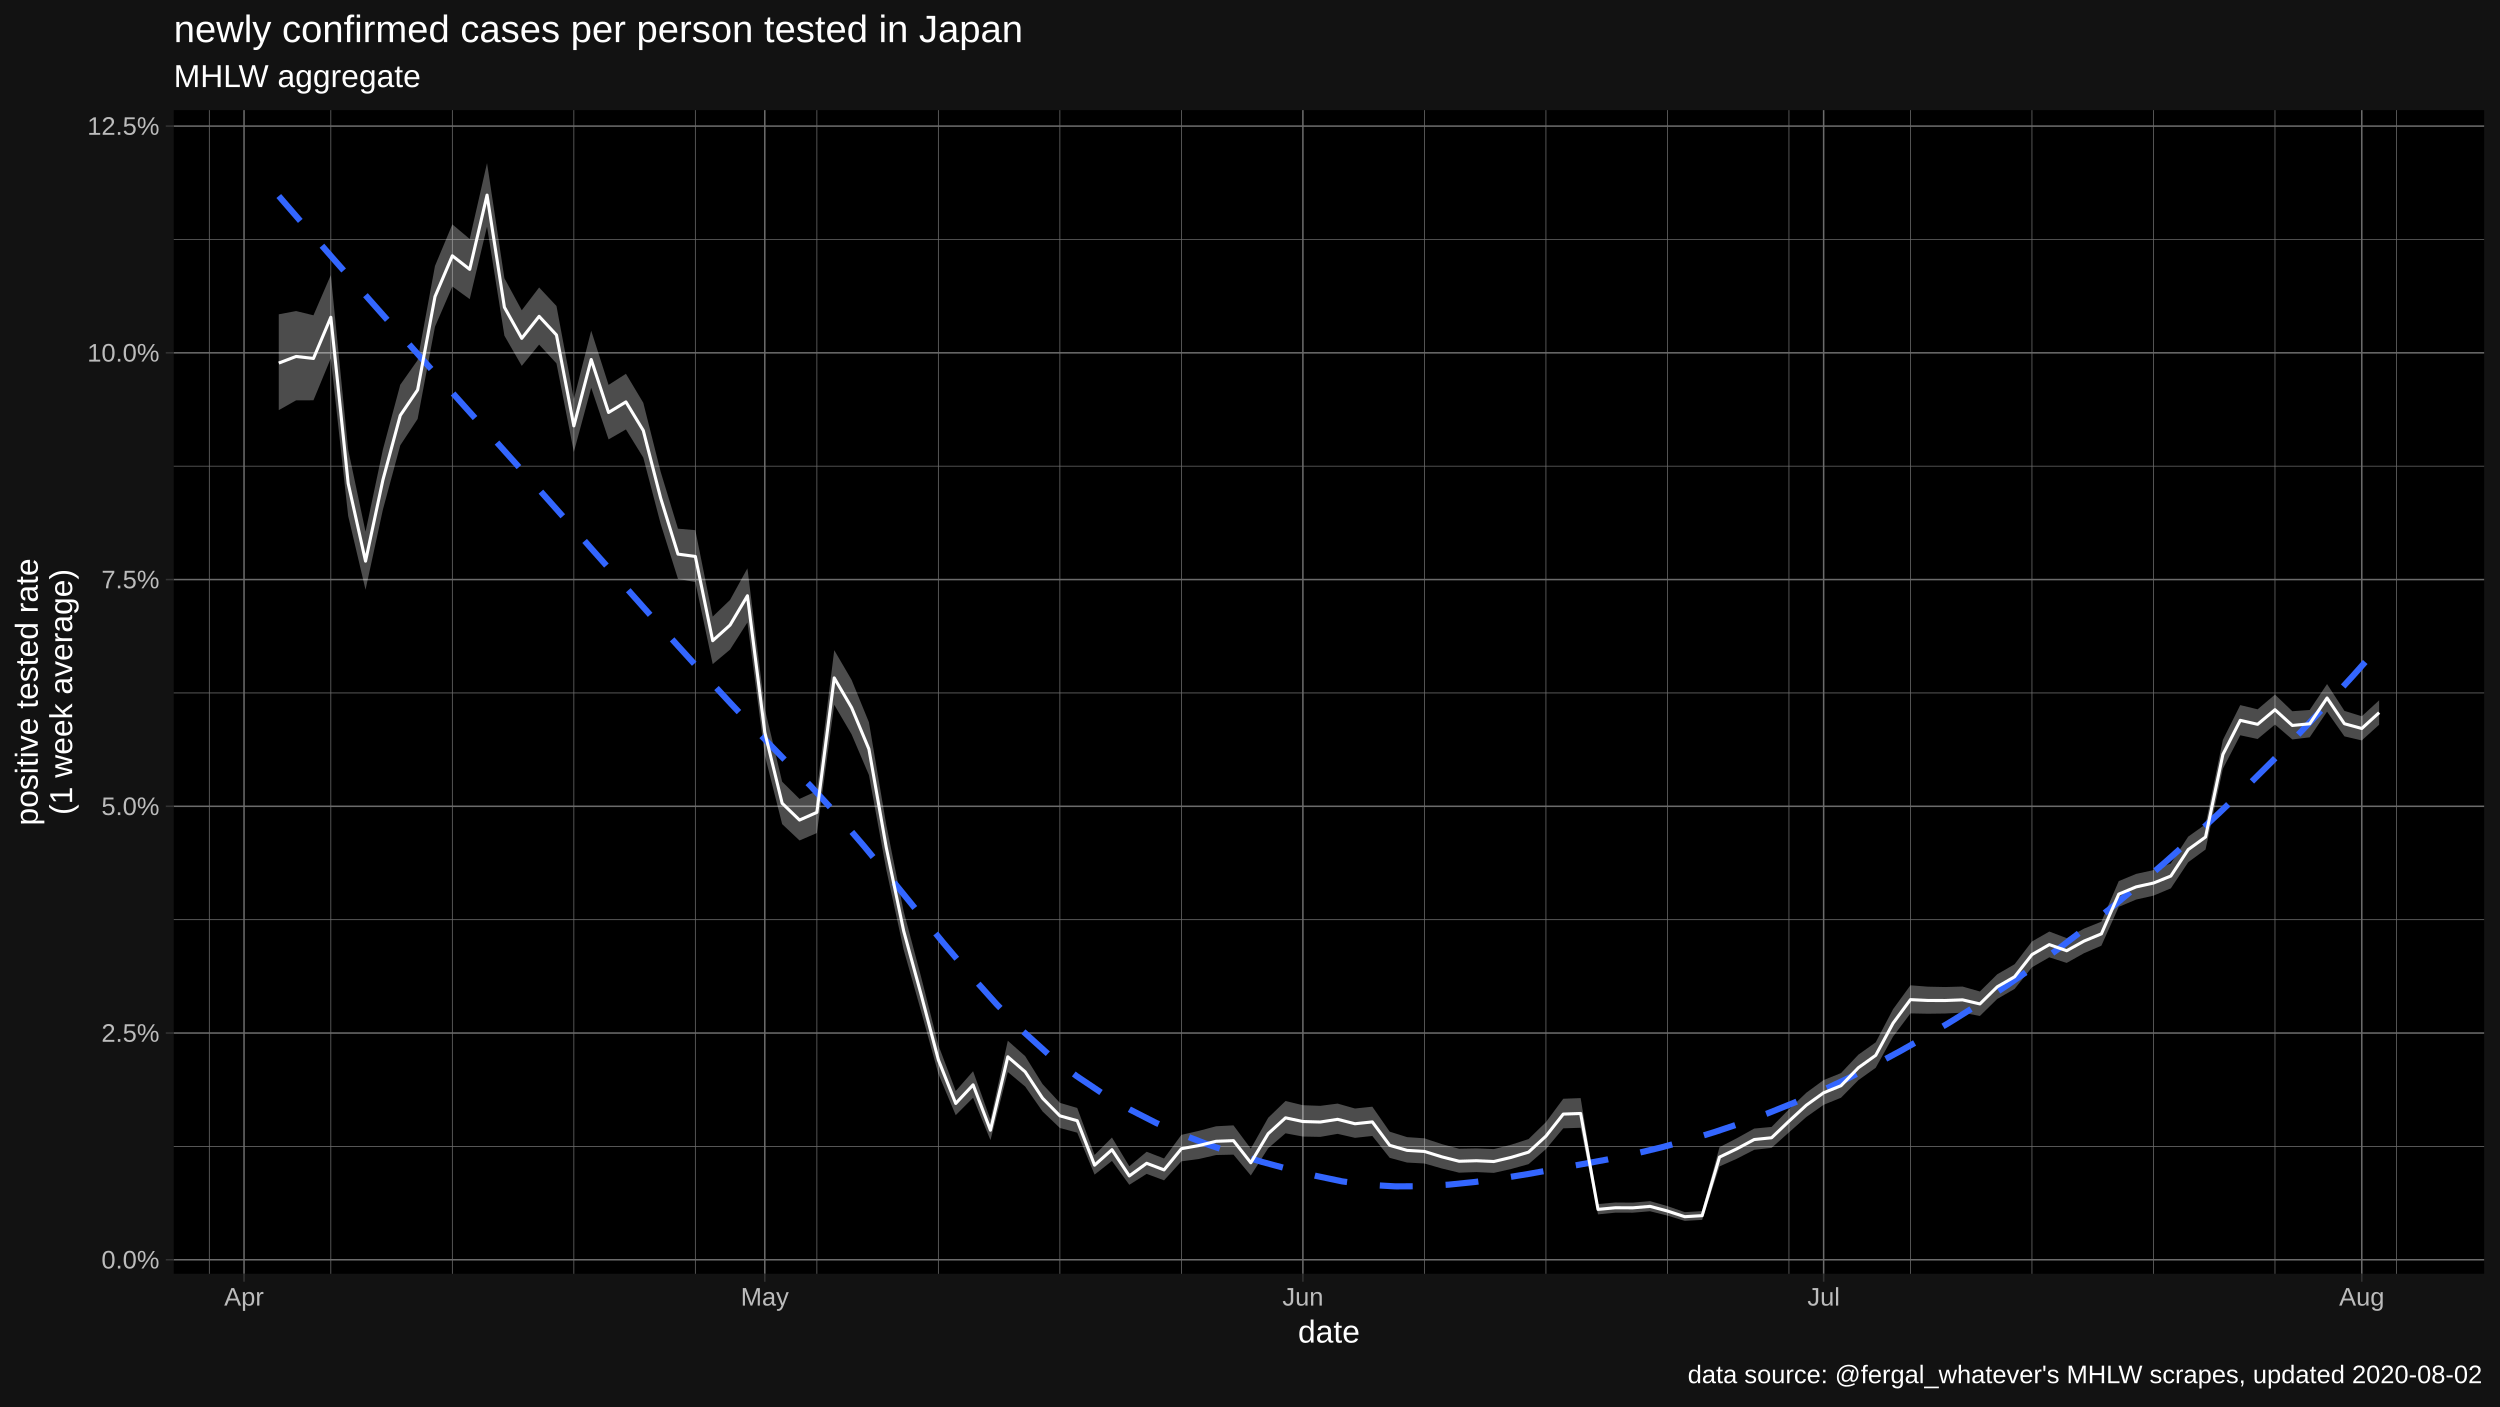
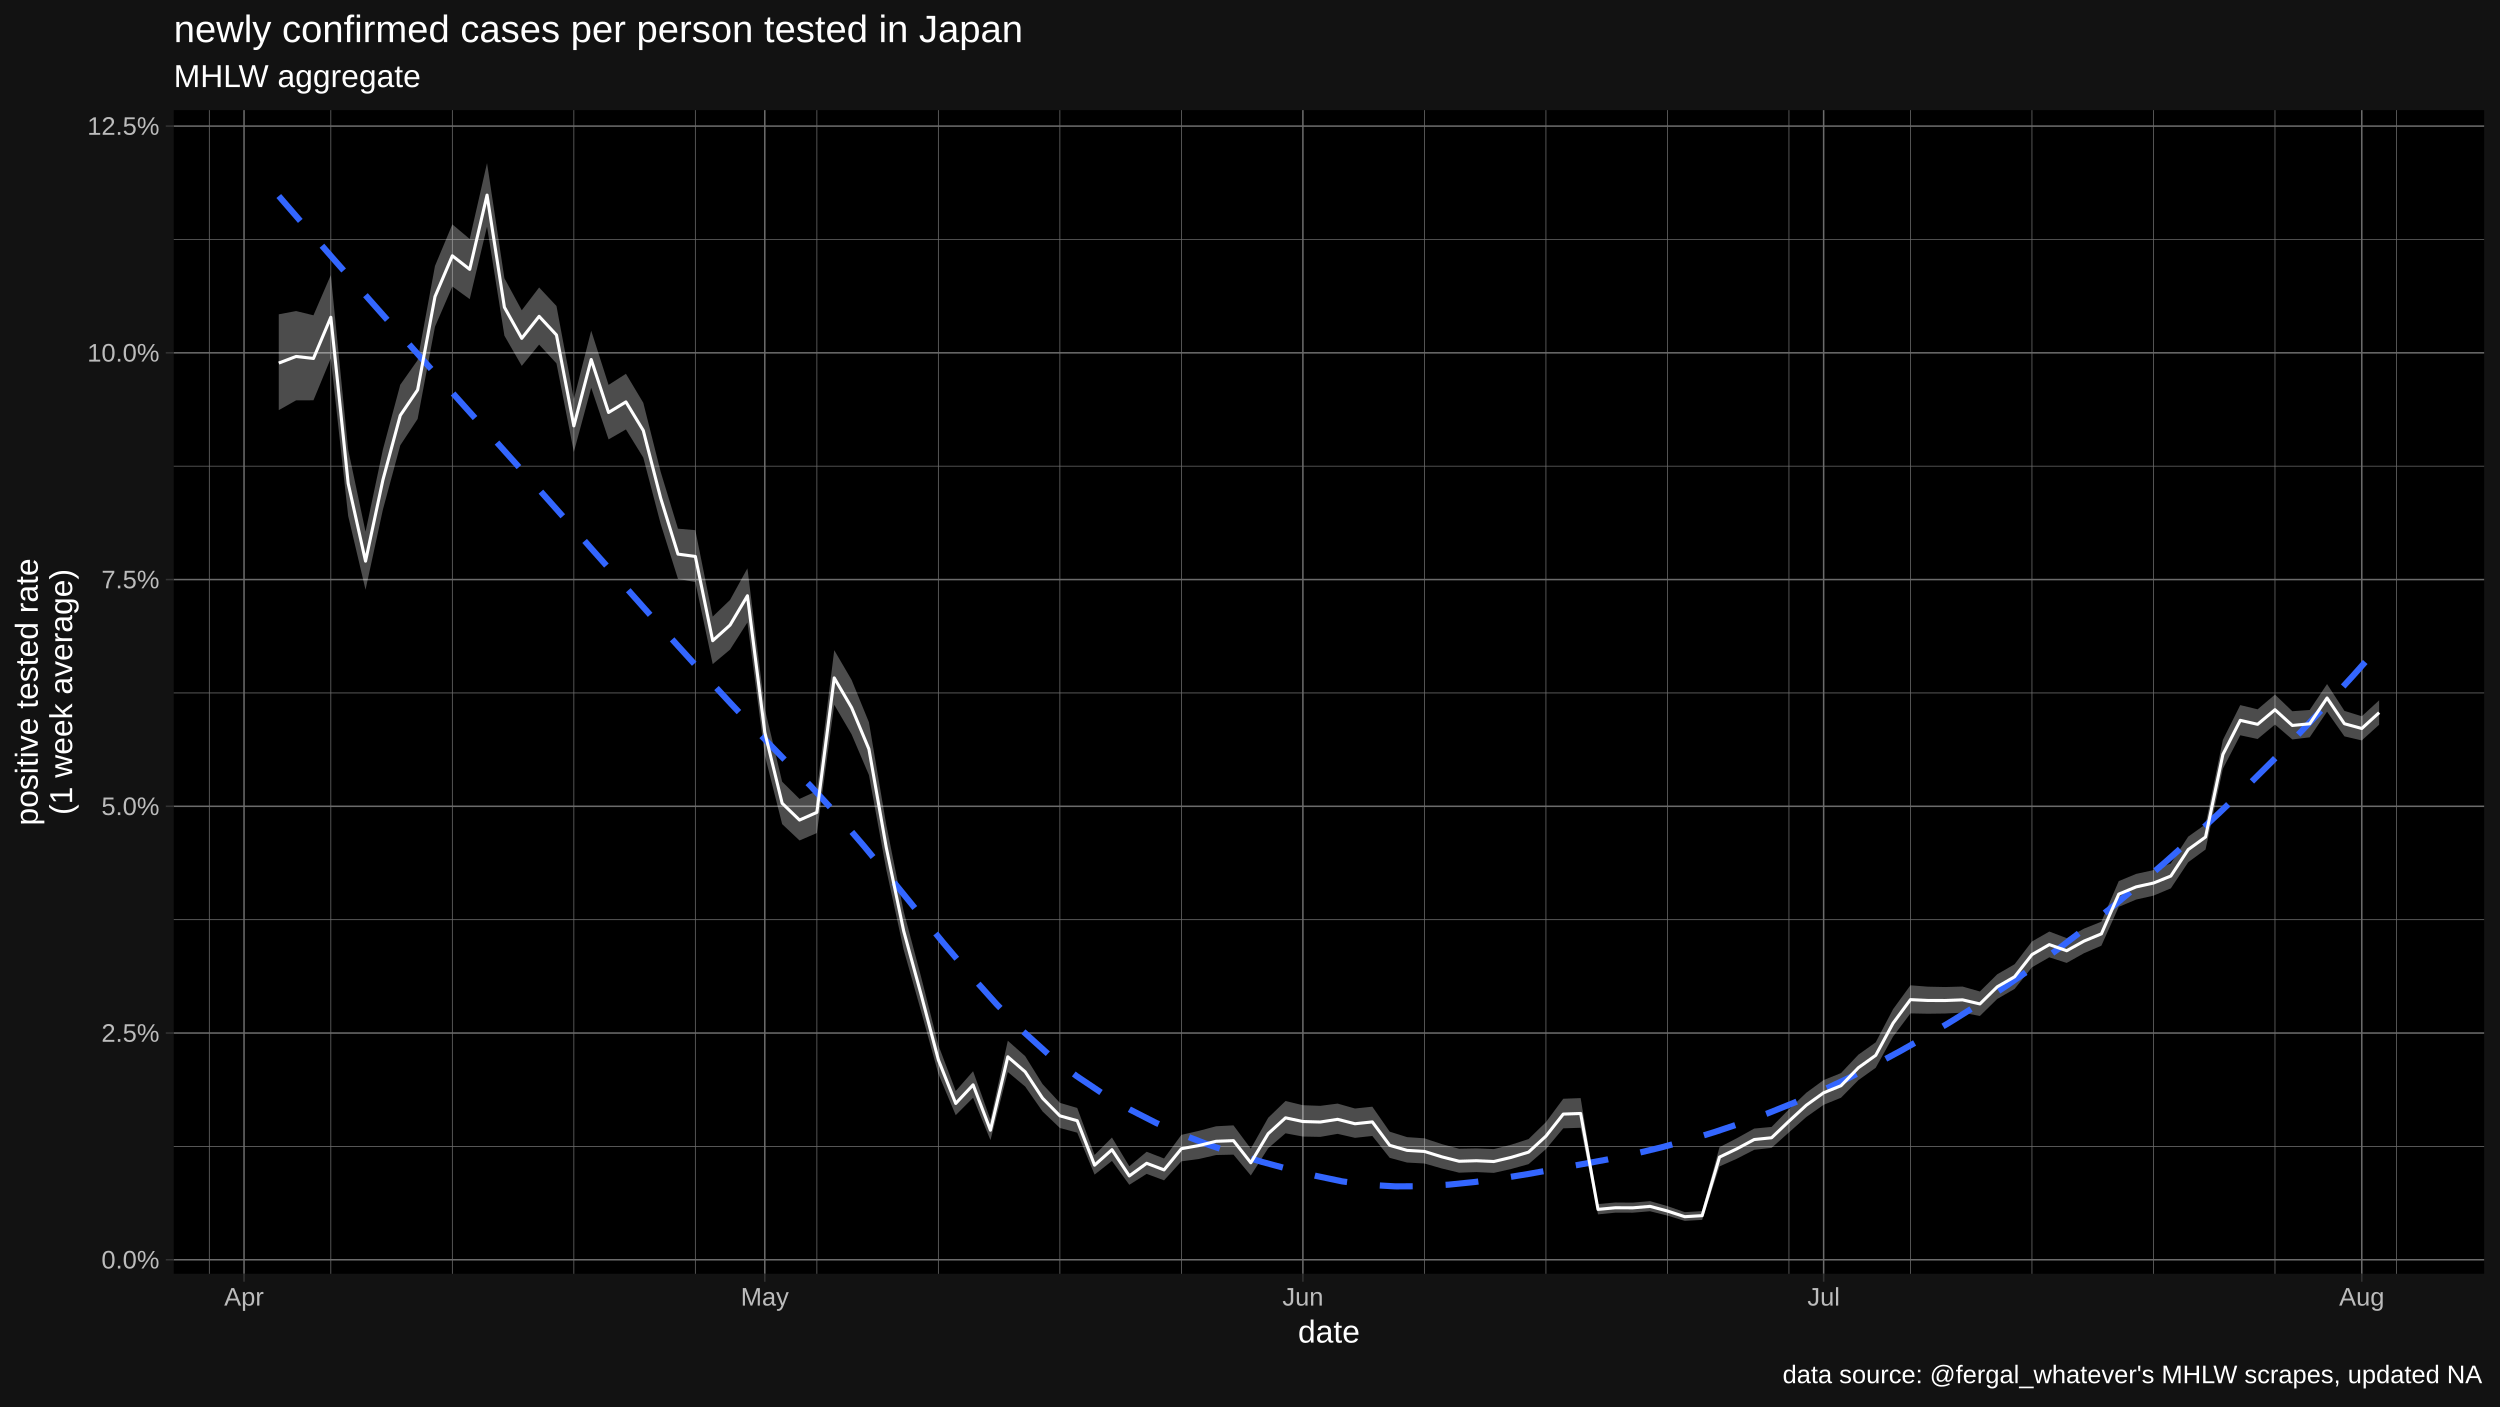
<svg xmlns="http://www.w3.org/2000/svg" viewBox="0 0 864.00 486.00">
  <defs>
    <style type="text/css">
    line, polyline, polygon, path, rect, circle {
      fill: none;
      stroke: #000000;
      stroke-linecap: round;
      stroke-linejoin: round;
      stroke-miterlimit: 10.00;
    }
  </style>
  </defs>
  <rect width="100%" height="100%" style="stroke: none; fill: #FFFFFF;" />
  <rect x="0.00" y="0.00" width="864.00" height="486.00" style="stroke-width: 1.07; stroke: #121212; fill: #121212;" />
  <defs>
    <clipPath id="cpNjAuMDR8ODU4LjUyfDQ0MC4yMnwzOC4wNw==">
      <rect x="60.04" y="38.07" width="798.48" height="402.15" />
    </clipPath>
  </defs>
  <rect x="60.04" y="38.07" width="798.48" height="402.15" style="stroke-width: 1.07; stroke: none; fill: #000000;" clip-path="url(#cpNjAuMDR8ODU4LjUyfDQ0MC4yMnwzOC4wNw==)" />
  <polyline points="60.04,396.19 858.52,396.19 " style="stroke-width: 0.27; stroke: #6B6B6B; stroke-linecap: butt;" clip-path="url(#cpNjAuMDR8ODU4LjUyfDQ0MC4yMnwzOC4wNw==)" />
  <polyline points="60.04,317.83 858.52,317.83 " style="stroke-width: 0.27; stroke: #6B6B6B; stroke-linecap: butt;" clip-path="url(#cpNjAuMDR8ODU4LjUyfDQ0MC4yMnwzOC4wNw==)" />
  <polyline points="60.04,239.47 858.52,239.47 " style="stroke-width: 0.27; stroke: #6B6B6B; stroke-linecap: butt;" clip-path="url(#cpNjAuMDR8ODU4LjUyfDQ0MC4yMnwzOC4wNw==)" />
  <polyline points="60.04,161.11 858.52,161.11 " style="stroke-width: 0.27; stroke: #6B6B6B; stroke-linecap: butt;" clip-path="url(#cpNjAuMDR8ODU4LjUyfDQ0MC4yMnwzOC4wNw==)" />
  <polyline points="60.04,82.75 858.52,82.75 " style="stroke-width: 0.27; stroke: #6B6B6B; stroke-linecap: butt;" clip-path="url(#cpNjAuMDR8ODU4LjUyfDQ0MC4yMnwzOC4wNw==)" />
  <polyline points="72.34,440.22 72.34,38.07 " style="stroke-width: 0.27; stroke: #6B6B6B; stroke-linecap: butt;" clip-path="url(#cpNjAuMDR8ODU4LjUyfDQ0MC4yMnwzOC4wNw==)" />
  <polyline points="114.33,440.22 114.33,38.07 " style="stroke-width: 0.27; stroke: #6B6B6B; stroke-linecap: butt;" clip-path="url(#cpNjAuMDR8ODU4LjUyfDQ0MC4yMnwzOC4wNw==)" />
  <polyline points="156.33,440.22 156.33,38.07 " style="stroke-width: 0.27; stroke: #6B6B6B; stroke-linecap: butt;" clip-path="url(#cpNjAuMDR8ODU4LjUyfDQ0MC4yMnwzOC4wNw==)" />
  <polyline points="198.32,440.22 198.32,38.07 " style="stroke-width: 0.27; stroke: #6B6B6B; stroke-linecap: butt;" clip-path="url(#cpNjAuMDR8ODU4LjUyfDQ0MC4yMnwzOC4wNw==)" />
  <polyline points="240.31,440.22 240.31,38.07 " style="stroke-width: 0.27; stroke: #6B6B6B; stroke-linecap: butt;" clip-path="url(#cpNjAuMDR8ODU4LjUyfDQ0MC4yMnwzOC4wNw==)" />
  <polyline points="282.31,440.22 282.31,38.07 " style="stroke-width: 0.27; stroke: #6B6B6B; stroke-linecap: butt;" clip-path="url(#cpNjAuMDR8ODU4LjUyfDQ0MC4yMnwzOC4wNw==)" />
  <polyline points="324.30,440.22 324.30,38.07 " style="stroke-width: 0.27; stroke: #6B6B6B; stroke-linecap: butt;" clip-path="url(#cpNjAuMDR8ODU4LjUyfDQ0MC4yMnwzOC4wNw==)" />
  <polyline points="366.29,440.22 366.29,38.07 " style="stroke-width: 0.27; stroke: #6B6B6B; stroke-linecap: butt;" clip-path="url(#cpNjAuMDR8ODU4LjUyfDQ0MC4yMnwzOC4wNw==)" />
  <polyline points="408.29,440.22 408.29,38.07 " style="stroke-width: 0.27; stroke: #6B6B6B; stroke-linecap: butt;" clip-path="url(#cpNjAuMDR8ODU4LjUyfDQ0MC4yMnwzOC4wNw==)" />
  <polyline points="492.28,440.22 492.28,38.07 " style="stroke-width: 0.27; stroke: #6B6B6B; stroke-linecap: butt;" clip-path="url(#cpNjAuMDR8ODU4LjUyfDQ0MC4yMnwzOC4wNw==)" />
  <polyline points="534.27,440.22 534.27,38.07 " style="stroke-width: 0.27; stroke: #6B6B6B; stroke-linecap: butt;" clip-path="url(#cpNjAuMDR8ODU4LjUyfDQ0MC4yMnwzOC4wNw==)" />
  <polyline points="576.26,440.22 576.26,38.07 " style="stroke-width: 0.27; stroke: #6B6B6B; stroke-linecap: butt;" clip-path="url(#cpNjAuMDR8ODU4LjUyfDQ0MC4yMnwzOC4wNw==)" />
  <polyline points="618.26,440.22 618.26,38.07 " style="stroke-width: 0.27; stroke: #6B6B6B; stroke-linecap: butt;" clip-path="url(#cpNjAuMDR8ODU4LjUyfDQ0MC4yMnwzOC4wNw==)" />
  <polyline points="660.25,440.22 660.25,38.07 " style="stroke-width: 0.27; stroke: #6B6B6B; stroke-linecap: butt;" clip-path="url(#cpNjAuMDR8ODU4LjUyfDQ0MC4yMnwzOC4wNw==)" />
  <polyline points="702.24,440.22 702.24,38.07 " style="stroke-width: 0.27; stroke: #6B6B6B; stroke-linecap: butt;" clip-path="url(#cpNjAuMDR8ODU4LjUyfDQ0MC4yMnwzOC4wNw==)" />
  <polyline points="744.24,440.22 744.24,38.07 " style="stroke-width: 0.27; stroke: #6B6B6B; stroke-linecap: butt;" clip-path="url(#cpNjAuMDR8ODU4LjUyfDQ0MC4yMnwzOC4wNw==)" />
  <polyline points="786.23,440.22 786.23,38.07 " style="stroke-width: 0.27; stroke: #6B6B6B; stroke-linecap: butt;" clip-path="url(#cpNjAuMDR8ODU4LjUyfDQ0MC4yMnwzOC4wNw==)" />
  <polyline points="828.23,440.22 828.23,38.07 " style="stroke-width: 0.27; stroke: #6B6B6B; stroke-linecap: butt;" clip-path="url(#cpNjAuMDR8ODU4LjUyfDQ0MC4yMnwzOC4wNw==)" />
  <polyline points="60.04,435.37 858.52,435.37 " style="stroke-width: 0.53; stroke: #6B6B6B; stroke-linecap: butt;" clip-path="url(#cpNjAuMDR8ODU4LjUyfDQ0MC4yMnwzOC4wNw==)" />
  <polyline points="60.04,357.01 858.52,357.01 " style="stroke-width: 0.53; stroke: #6B6B6B; stroke-linecap: butt;" clip-path="url(#cpNjAuMDR8ODU4LjUyfDQ0MC4yMnwzOC4wNw==)" />
  <polyline points="60.04,278.65 858.52,278.65 " style="stroke-width: 0.53; stroke: #6B6B6B; stroke-linecap: butt;" clip-path="url(#cpNjAuMDR8ODU4LjUyfDQ0MC4yMnwzOC4wNw==)" />
  <polyline points="60.04,200.29 858.52,200.29 " style="stroke-width: 0.53; stroke: #6B6B6B; stroke-linecap: butt;" clip-path="url(#cpNjAuMDR8ODU4LjUyfDQ0MC4yMnwzOC4wNw==)" />
  <polyline points="60.04,121.93 858.52,121.93 " style="stroke-width: 0.53; stroke: #6B6B6B; stroke-linecap: butt;" clip-path="url(#cpNjAuMDR8ODU4LjUyfDQ0MC4yMnwzOC4wNw==)" />
  <polyline points="60.04,43.57 858.52,43.57 " style="stroke-width: 0.53; stroke: #6B6B6B; stroke-linecap: butt;" clip-path="url(#cpNjAuMDR8ODU4LjUyfDQ0MC4yMnwzOC4wNw==)" />
  <polyline points="84.34,440.22 84.34,38.07 " style="stroke-width: 0.53; stroke: #6B6B6B; stroke-linecap: butt;" clip-path="url(#cpNjAuMDR8ODU4LjUyfDQ0MC4yMnwzOC4wNw==)" />
  <polyline points="264.31,440.22 264.31,38.07 " style="stroke-width: 0.53; stroke: #6B6B6B; stroke-linecap: butt;" clip-path="url(#cpNjAuMDR8ODU4LjUyfDQ0MC4yMnwzOC4wNw==)" />
  <polyline points="450.28,440.22 450.28,38.07 " style="stroke-width: 0.53; stroke: #6B6B6B; stroke-linecap: butt;" clip-path="url(#cpNjAuMDR8ODU4LjUyfDQ0MC4yMnwzOC4wNw==)" />
  <polyline points="630.25,440.22 630.25,38.07 " style="stroke-width: 0.53; stroke: #6B6B6B; stroke-linecap: butt;" clip-path="url(#cpNjAuMDR8ODU4LjUyfDQ0MC4yMnwzOC4wNw==)" />
  <polyline points="816.23,440.22 816.23,38.07 " style="stroke-width: 0.53; stroke: #6B6B6B; stroke-linecap: butt;" clip-path="url(#cpNjAuMDR8ODU4LjUyfDQ0MC4yMnwzOC4wNw==)" />
  <polygon points="96.34,108.62 102.33,107.50 108.33,108.97 114.33,95.06 120.33,155.43 126.33,183.76 132.33,155.34 138.33,132.97 144.33,124.47 150.33,91.90 156.33,77.55 162.33,82.59 168.32,56.35 174.32,96.16 180.32,107.23 186.32,99.35 192.32,105.76 198.32,137.94 204.32,114.28 210.32,133.02 216.32,129.18 222.32,139.20 228.32,163.04 234.31,182.71 240.31,183.23 246.31,213.10 252.31,207.33 258.31,196.41 264.31,244.94 270.31,270.16 276.31,276.10 282.31,273.35 288.31,224.70 294.31,234.97 300.30,249.60 306.30,285.08 312.30,314.93 318.30,337.50 324.30,361.19 330.30,377.05 336.30,370.21 342.30,386.94 348.30,359.68 354.30,365.00 360.30,374.65 366.29,381.14 372.29,382.91 378.29,399.15 384.29,393.13 390.29,403.06 396.29,398.05 402.29,400.37 408.29,392.21 414.29,390.83 420.29,389.24 426.29,388.92 432.28,396.97 438.28,386.30 444.28,380.51 450.28,381.96 456.28,382.18 462.28,381.40 468.28,383.10 474.28,382.47 480.28,391.10 486.28,392.99 492.28,393.40 498.27,395.40 504.27,397.00 510.27,396.88 516.27,397.13 522.27,395.61 528.27,393.66 534.27,387.81 540.27,379.73 546.27,379.50 552.27,416.12 558.27,415.58 564.26,415.63 570.26,415.11 576.26,416.83 582.26,418.92 588.26,418.56 594.26,396.46 600.26,393.37 606.26,390.03 612.26,389.47 618.26,383.39 624.26,377.65 630.25,373.26 636.25,370.85 642.25,364.50 648.25,360.22 654.25,348.76 660.25,340.52 666.25,340.99 672.25,341.12 678.25,340.95 684.25,342.66 690.25,336.71 696.24,333.24 702.24,325.38 708.24,321.94 714.24,324.22 720.24,320.93 726.24,318.53 732.24,304.51 738.24,302.02 744.24,300.71 750.24,298.40 756.24,289.14 762.24,284.86 768.23,255.70 774.23,243.68 780.23,245.14 786.23,240.05 792.23,245.80 798.23,245.37 804.23,236.41 810.23,245.67 816.23,247.55 822.23,242.03 822.23,250.46 816.23,255.89 810.23,254.49 804.23,245.94 798.23,254.82 792.23,255.55 786.23,250.41 780.23,255.40 774.23,254.11 768.23,265.67 762.24,293.59 756.24,297.99 750.24,307.02 744.24,309.54 738.24,310.89 732.24,313.40 726.24,326.83 720.24,329.43 714.24,332.79 708.24,330.85 702.24,334.31 696.24,341.77 690.25,345.23 684.25,351.12 678.25,349.98 672.25,350.27 666.25,350.35 660.25,350.23 654.25,358.24 648.25,369.02 642.25,373.30 636.25,379.38 630.25,381.82 624.26,386.04 618.26,391.35 612.26,396.71 606.26,397.37 600.26,400.45 594.26,403.12 588.26,421.59 582.26,421.94 576.26,420.11 570.26,418.61 564.26,419.11 558.27,419.10 552.27,419.68 546.27,389.76 540.27,389.95 534.27,397.13 528.27,402.33 522.27,404.00 516.27,405.35 510.27,405.07 504.27,405.28 498.27,403.82 492.28,402.10 486.28,401.78 480.28,400.15 474.28,392.59 468.28,393.24 462.28,391.86 456.28,392.91 450.28,392.79 444.28,391.67 438.28,396.83 432.28,406.25 426.29,399.04 420.29,399.18 414.29,400.56 408.29,401.36 402.29,407.93 396.29,405.69 390.29,409.47 384.29,401.22 378.29,405.95 372.29,391.45 366.29,389.83 360.30,384.11 354.30,375.51 348.30,370.48 342.30,394.03 336.30,379.37 330.30,385.41 324.30,371.12 318.30,349.37 312.30,328.19 306.30,300.53 300.30,267.85 294.31,253.80 288.31,243.56 282.31,287.90 276.31,290.47 270.31,284.81 264.31,260.98 258.31,215.11 252.31,224.50 246.31,229.52 240.31,201.16 234.31,200.08 228.32,181.05 222.32,158.15 216.32,148.41 210.32,151.86 204.32,134.01 198.32,156.22 192.32,125.60 186.32,119.09 180.32,126.45 174.32,116.01 168.32,78.30 162.33,103.39 156.33,99.02 150.33,112.91 144.33,144.79 138.33,153.92 132.33,176.13 126.33,203.82 120.33,178.33 114.33,123.82 108.33,138.34 102.33,138.36 96.34,141.75 " style="stroke-width: 1.07; stroke: none; fill: #FFFFFF; fill-opacity: 0.30;" clip-path="url(#cpNjAuMDR8ODU4LjUyfDQ0MC4yMnwzOC4wNw==)" />
  <polyline points="96.34,67.74 105.52,78.36 114.71,88.88 123.90,99.32 133.09,109.69 142.28,120.01 151.47,130.29 160.65,140.55 169.84,150.80 179.03,161.07 188.22,171.36 197.41,181.71 206.60,192.10 215.79,202.48 224.97,212.81 234.16,223.05 243.35,233.16 252.54,243.10 261.73,252.83 270.92,262.30 280.11,271.59 289.29,281.58 298.48,292.27 307.67,303.38 316.86,314.68 326.05,325.89 335.24,336.77 344.42,347.05 353.61,356.47 362.80,364.78 371.99,371.84 381.18,378.01 390.37,383.39 399.56,388.09 408.74,392.17 417.93,395.73 427.12,398.84 436.31,401.60 445.50,404.08 454.69,406.36 463.87,408.29 473.06,409.49 482.25,410.01 491.44,409.96 500.63,409.42 509.82,408.48 519.01,407.22 528.19,405.72 537.38,404.07 546.57,402.37 555.76,400.67 564.95,398.75 574.14,396.54 583.33,394.04 592.51,391.25 601.70,388.17 610.89,384.78 620.08,381.08 629.27,377.08 638.46,372.76 647.64,368.13 656.83,363.20 666.02,357.99 675.21,352.48 684.40,346.68 693.59,340.58 702.78,334.18 711.96,327.48 721.15,320.47 730.34,313.15 739.53,305.53 748.72,297.60 757.91,289.37 767.10,280.84 776.28,272.02 785.47,262.89 794.66,253.46 803.85,243.74 813.04,233.71 822.23,223.39 " style="stroke-width: 2.13; stroke: #3366FF; stroke-dasharray: 11.38,11.38; stroke-linecap: butt;" clip-path="url(#cpNjAuMDR8ODU4LjUyfDQ0MC4yMnwzOC4wNw==)" />
  <polyline points="96.34,125.48 102.33,123.19 108.33,123.88 114.33,109.65 120.33,167.05 126.33,193.93 132.33,165.87 138.33,143.57 144.33,134.75 150.33,102.51 156.33,88.40 162.33,93.09 168.32,67.43 174.32,106.19 180.32,116.93 186.32,109.32 192.32,115.78 198.32,147.18 204.32,124.25 210.32,142.55 216.32,138.90 222.32,148.78 228.32,172.15 234.31,191.50 240.31,192.31 246.31,221.42 252.31,216.03 258.31,205.89 264.31,253.08 270.31,277.61 276.31,283.41 282.31,280.75 288.31,234.28 294.31,244.55 300.30,258.89 306.30,292.95 312.30,321.70 318.30,343.58 324.30,366.28 330.30,381.35 336.30,374.92 342.30,390.59 348.30,365.23 354.30,370.41 360.30,379.53 366.29,385.63 372.29,387.32 378.29,402.68 384.29,397.33 390.29,406.40 396.29,402.03 402.29,404.32 408.29,396.99 414.29,395.91 420.29,394.43 426.29,394.21 432.28,401.85 438.28,391.80 444.28,386.32 450.28,387.60 456.28,387.77 462.28,386.84 468.28,388.37 474.28,387.73 480.28,395.82 486.28,397.57 492.28,397.93 498.27,399.80 504.27,401.33 510.27,401.15 516.27,401.42 522.27,399.99 528.27,398.18 534.27,392.66 540.27,385.03 546.27,384.82 552.27,417.96 558.27,417.40 564.26,417.43 570.26,416.92 576.26,418.53 582.26,420.49 588.26,420.13 594.26,399.90 600.26,397.03 606.26,393.82 612.26,393.21 618.26,387.49 624.26,381.96 630.25,377.66 636.25,375.22 642.25,369.01 648.25,364.72 654.25,353.60 660.25,345.47 666.25,345.76 672.25,345.78 678.25,345.55 684.25,346.96 690.25,341.04 696.24,337.57 702.24,329.91 708.24,326.46 714.24,328.57 720.24,325.24 726.24,322.74 732.24,309.01 738.24,306.51 744.24,305.18 750.24,302.76 756.24,293.62 762.24,289.27 768.23,260.74 774.23,248.95 780.23,250.32 786.23,245.28 792.23,250.72 798.23,250.14 804.23,241.22 810.23,250.12 816.23,251.76 822.23,246.28 " style="stroke-width: 1.07; stroke: #FFFFFF; stroke-linecap: butt;" clip-path="url(#cpNjAuMDR8ODU4LjUyfDQ0MC4yMnwzOC4wNw==)" />
  <defs>
    <clipPath id="cpMC4wMHw4NjQuMDB8NDg2LjAwfDAuMDA=">
      <rect x="0.00" y="0.00" width="864.00" height="486.00" />
    </clipPath>
  </defs>
  <g clip-path="url(#cpMC4wMHw4NjQuMDB8NDg2LjAwfDAuMDA=)">
    <text x="35.05" y="438.40" style="font-size: 8.80px; fill: #BCBCBC; font-family: Liberation Sans;" textLength="20.06px" lengthAdjust="spacingAndGlyphs">0.0%</text>
  </g>
  <g clip-path="url(#cpMC4wMHw4NjQuMDB8NDg2LjAwfDAuMDA=)">
    <text x="35.05" y="360.04" style="font-size: 8.80px; fill: #BCBCBC; font-family: Liberation Sans;" textLength="20.06px" lengthAdjust="spacingAndGlyphs">2.5%</text>
  </g>
  <g clip-path="url(#cpMC4wMHw4NjQuMDB8NDg2LjAwfDAuMDA=)">
    <text x="35.05" y="281.68" style="font-size: 8.80px; fill: #BCBCBC; font-family: Liberation Sans;" textLength="20.06px" lengthAdjust="spacingAndGlyphs">5.0%</text>
  </g>
  <g clip-path="url(#cpMC4wMHw4NjQuMDB8NDg2LjAwfDAuMDA=)">
    <text x="35.05" y="203.32" style="font-size: 8.80px; fill: #BCBCBC; font-family: Liberation Sans;" textLength="20.06px" lengthAdjust="spacingAndGlyphs">7.5%</text>
  </g>
  <g clip-path="url(#cpMC4wMHw4NjQuMDB8NDg2LjAwfDAuMDA=)">
    <text x="30.16" y="124.96" style="font-size: 8.80px; fill: #BCBCBC; font-family: Liberation Sans;" textLength="24.95px" lengthAdjust="spacingAndGlyphs">10.0%</text>
  </g>
  <g clip-path="url(#cpMC4wMHw4NjQuMDB8NDg2LjAwfDAuMDA=)">
    <text x="30.16" y="46.59" style="font-size: 8.80px; fill: #BCBCBC; font-family: Liberation Sans;" textLength="24.95px" lengthAdjust="spacingAndGlyphs">12.5%</text>
  </g>
  <polyline points="57.30,435.37 60.04,435.37 " style="stroke-width: 0.53; stroke: #333333; stroke-linecap: butt;" clip-path="url(#cpMC4wMHw4NjQuMDB8NDg2LjAwfDAuMDA=)" />
  <polyline points="57.30,357.01 60.04,357.01 " style="stroke-width: 0.53; stroke: #333333; stroke-linecap: butt;" clip-path="url(#cpMC4wMHw4NjQuMDB8NDg2LjAwfDAuMDA=)" />
  <polyline points="57.30,278.65 60.04,278.65 " style="stroke-width: 0.53; stroke: #333333; stroke-linecap: butt;" clip-path="url(#cpMC4wMHw4NjQuMDB8NDg2LjAwfDAuMDA=)" />
  <polyline points="57.30,200.29 60.04,200.29 " style="stroke-width: 0.53; stroke: #333333; stroke-linecap: butt;" clip-path="url(#cpMC4wMHw4NjQuMDB8NDg2LjAwfDAuMDA=)" />
  <polyline points="57.30,121.93 60.04,121.93 " style="stroke-width: 0.53; stroke: #333333; stroke-linecap: butt;" clip-path="url(#cpMC4wMHw4NjQuMDB8NDg2LjAwfDAuMDA=)" />
  <polyline points="57.30,43.57 60.04,43.57 " style="stroke-width: 0.53; stroke: #333333; stroke-linecap: butt;" clip-path="url(#cpMC4wMHw4NjQuMDB8NDg2LjAwfDAuMDA=)" />
  <polyline points="84.34,442.96 84.34,440.22 " style="stroke-width: 0.53; stroke: #333333; stroke-linecap: butt;" clip-path="url(#cpMC4wMHw4NjQuMDB8NDg2LjAwfDAuMDA=)" />
  <polyline points="264.31,442.96 264.31,440.22 " style="stroke-width: 0.53; stroke: #333333; stroke-linecap: butt;" clip-path="url(#cpMC4wMHw4NjQuMDB8NDg2LjAwfDAuMDA=)" />
  <polyline points="450.28,442.96 450.28,440.22 " style="stroke-width: 0.53; stroke: #333333; stroke-linecap: butt;" clip-path="url(#cpMC4wMHw4NjQuMDB8NDg2LjAwfDAuMDA=)" />
  <polyline points="630.25,442.96 630.25,440.22 " style="stroke-width: 0.53; stroke: #333333; stroke-linecap: butt;" clip-path="url(#cpMC4wMHw4NjQuMDB8NDg2LjAwfDAuMDA=)" />
  <polyline points="816.23,442.96 816.23,440.22 " style="stroke-width: 0.53; stroke: #333333; stroke-linecap: butt;" clip-path="url(#cpMC4wMHw4NjQuMDB8NDg2LjAwfDAuMDA=)" />
  <g clip-path="url(#cpMC4wMHw4NjQuMDB8NDg2LjAwfDAuMDA=)">
    <text x="77.49" y="451.21" style="font-size: 8.80px; fill: #BCBCBC; font-family: Liberation Sans;" textLength="13.69px" lengthAdjust="spacingAndGlyphs">Apr</text>
  </g>
  <g clip-path="url(#cpMC4wMHw4NjQuMDB8NDg2LjAwfDAuMDA=)">
    <text x="256.00" y="451.21" style="font-size: 8.80px; fill: #BCBCBC; font-family: Liberation Sans;" textLength="16.62px" lengthAdjust="spacingAndGlyphs">May</text>
  </g>
  <g clip-path="url(#cpMC4wMHw4NjQuMDB8NDg2LjAwfDAuMDA=)">
    <text x="443.19" y="451.21" style="font-size: 8.80px; fill: #BCBCBC; font-family: Liberation Sans;" textLength="14.19px" lengthAdjust="spacingAndGlyphs">Jun</text>
  </g>
  <g clip-path="url(#cpMC4wMHw4NjQuMDB8NDg2LjAwfDAuMDA=)">
    <text x="624.63" y="451.21" style="font-size: 8.80px; fill: #BCBCBC; font-family: Liberation Sans;" textLength="11.25px" lengthAdjust="spacingAndGlyphs">Jul</text>
  </g>
  <g clip-path="url(#cpMC4wMHw4NjQuMDB8NDg2LjAwfDAuMDA=)">
    <text x="808.40" y="451.21" style="font-size: 8.80px; fill: #BCBCBC; font-family: Liberation Sans;" textLength="15.66px" lengthAdjust="spacingAndGlyphs">Aug</text>
  </g>
  <g clip-path="url(#cpMC4wMHw4NjQuMDB8NDg2LjAwfDAuMDA=)">
    <text x="448.58" y="464.01" style="font-size: 11.00px; fill: #FFFFFF; font-family: Liberation Sans;" textLength="21.41px" lengthAdjust="spacingAndGlyphs">date</text>
  </g>
  <g clip-path="url(#cpMC4wMHw4NjQuMDB8NDg2LjAwfDAuMDA=)">
    <text transform="translate(13.05,285.31) rotate(-90)" style="font-size: 11.00px; fill: #FFFFFF; font-family: Liberation Sans;" textLength="92.33px" lengthAdjust="spacingAndGlyphs">positive tested rate</text>
  </g>
  <g clip-path="url(#cpMC4wMHw4NjQuMDB8NDg2LjAwfDAuMDA=)">
    <text transform="translate(24.93,281.64) rotate(-90)" style="font-size: 11.00px; fill: #FFFFFF; font-family: Liberation Sans;" textLength="84.99px" lengthAdjust="spacingAndGlyphs">(1 week average)</text>
  </g>
  <g clip-path="url(#cpMC4wMHw4NjQuMDB8NDg2LjAwfDAuMDA=)">
    <text x="60.04" y="30.10" style="font-size: 11.00px; fill: #FFFFFF; font-family: Liberation Sans;" textLength="86.21px" lengthAdjust="spacingAndGlyphs">MHLW aggregate</text>
  </g>
  <g clip-path="url(#cpMC4wMHw4NjQuMDB8NDg2LjAwfDAuMDA=)">
    <text x="60.04" y="14.56" style="font-size: 13.20px; fill: #FFFFFF; font-family: Liberation Sans;" textLength="293.49px" lengthAdjust="spacingAndGlyphs">newly confirmed cases per person tested in Japan</text>
  </g>
  <g clip-path="url(#cpMC4wMHw4NjQuMDB8NDg2LjAwfDAuMDA=)">
-     <text x="583.27" y="478.03" style="font-size: 8.80px; fill: #FFFFFF; font-family: Liberation Sans;" textLength="275.25px" lengthAdjust="spacingAndGlyphs">data source: @fergal_whatever's MHLW scrapes, updated 2020-08-02</text>
+     <text x="616.06" y="478.03" style="font-size: 8.80px; fill: #FFFFFF; font-family: Liberation Sans;" textLength="242.46px" lengthAdjust="spacingAndGlyphs">data source: @fergal_whatever's MHLW scrapes, updated NA</text>
  </g>
</svg>
